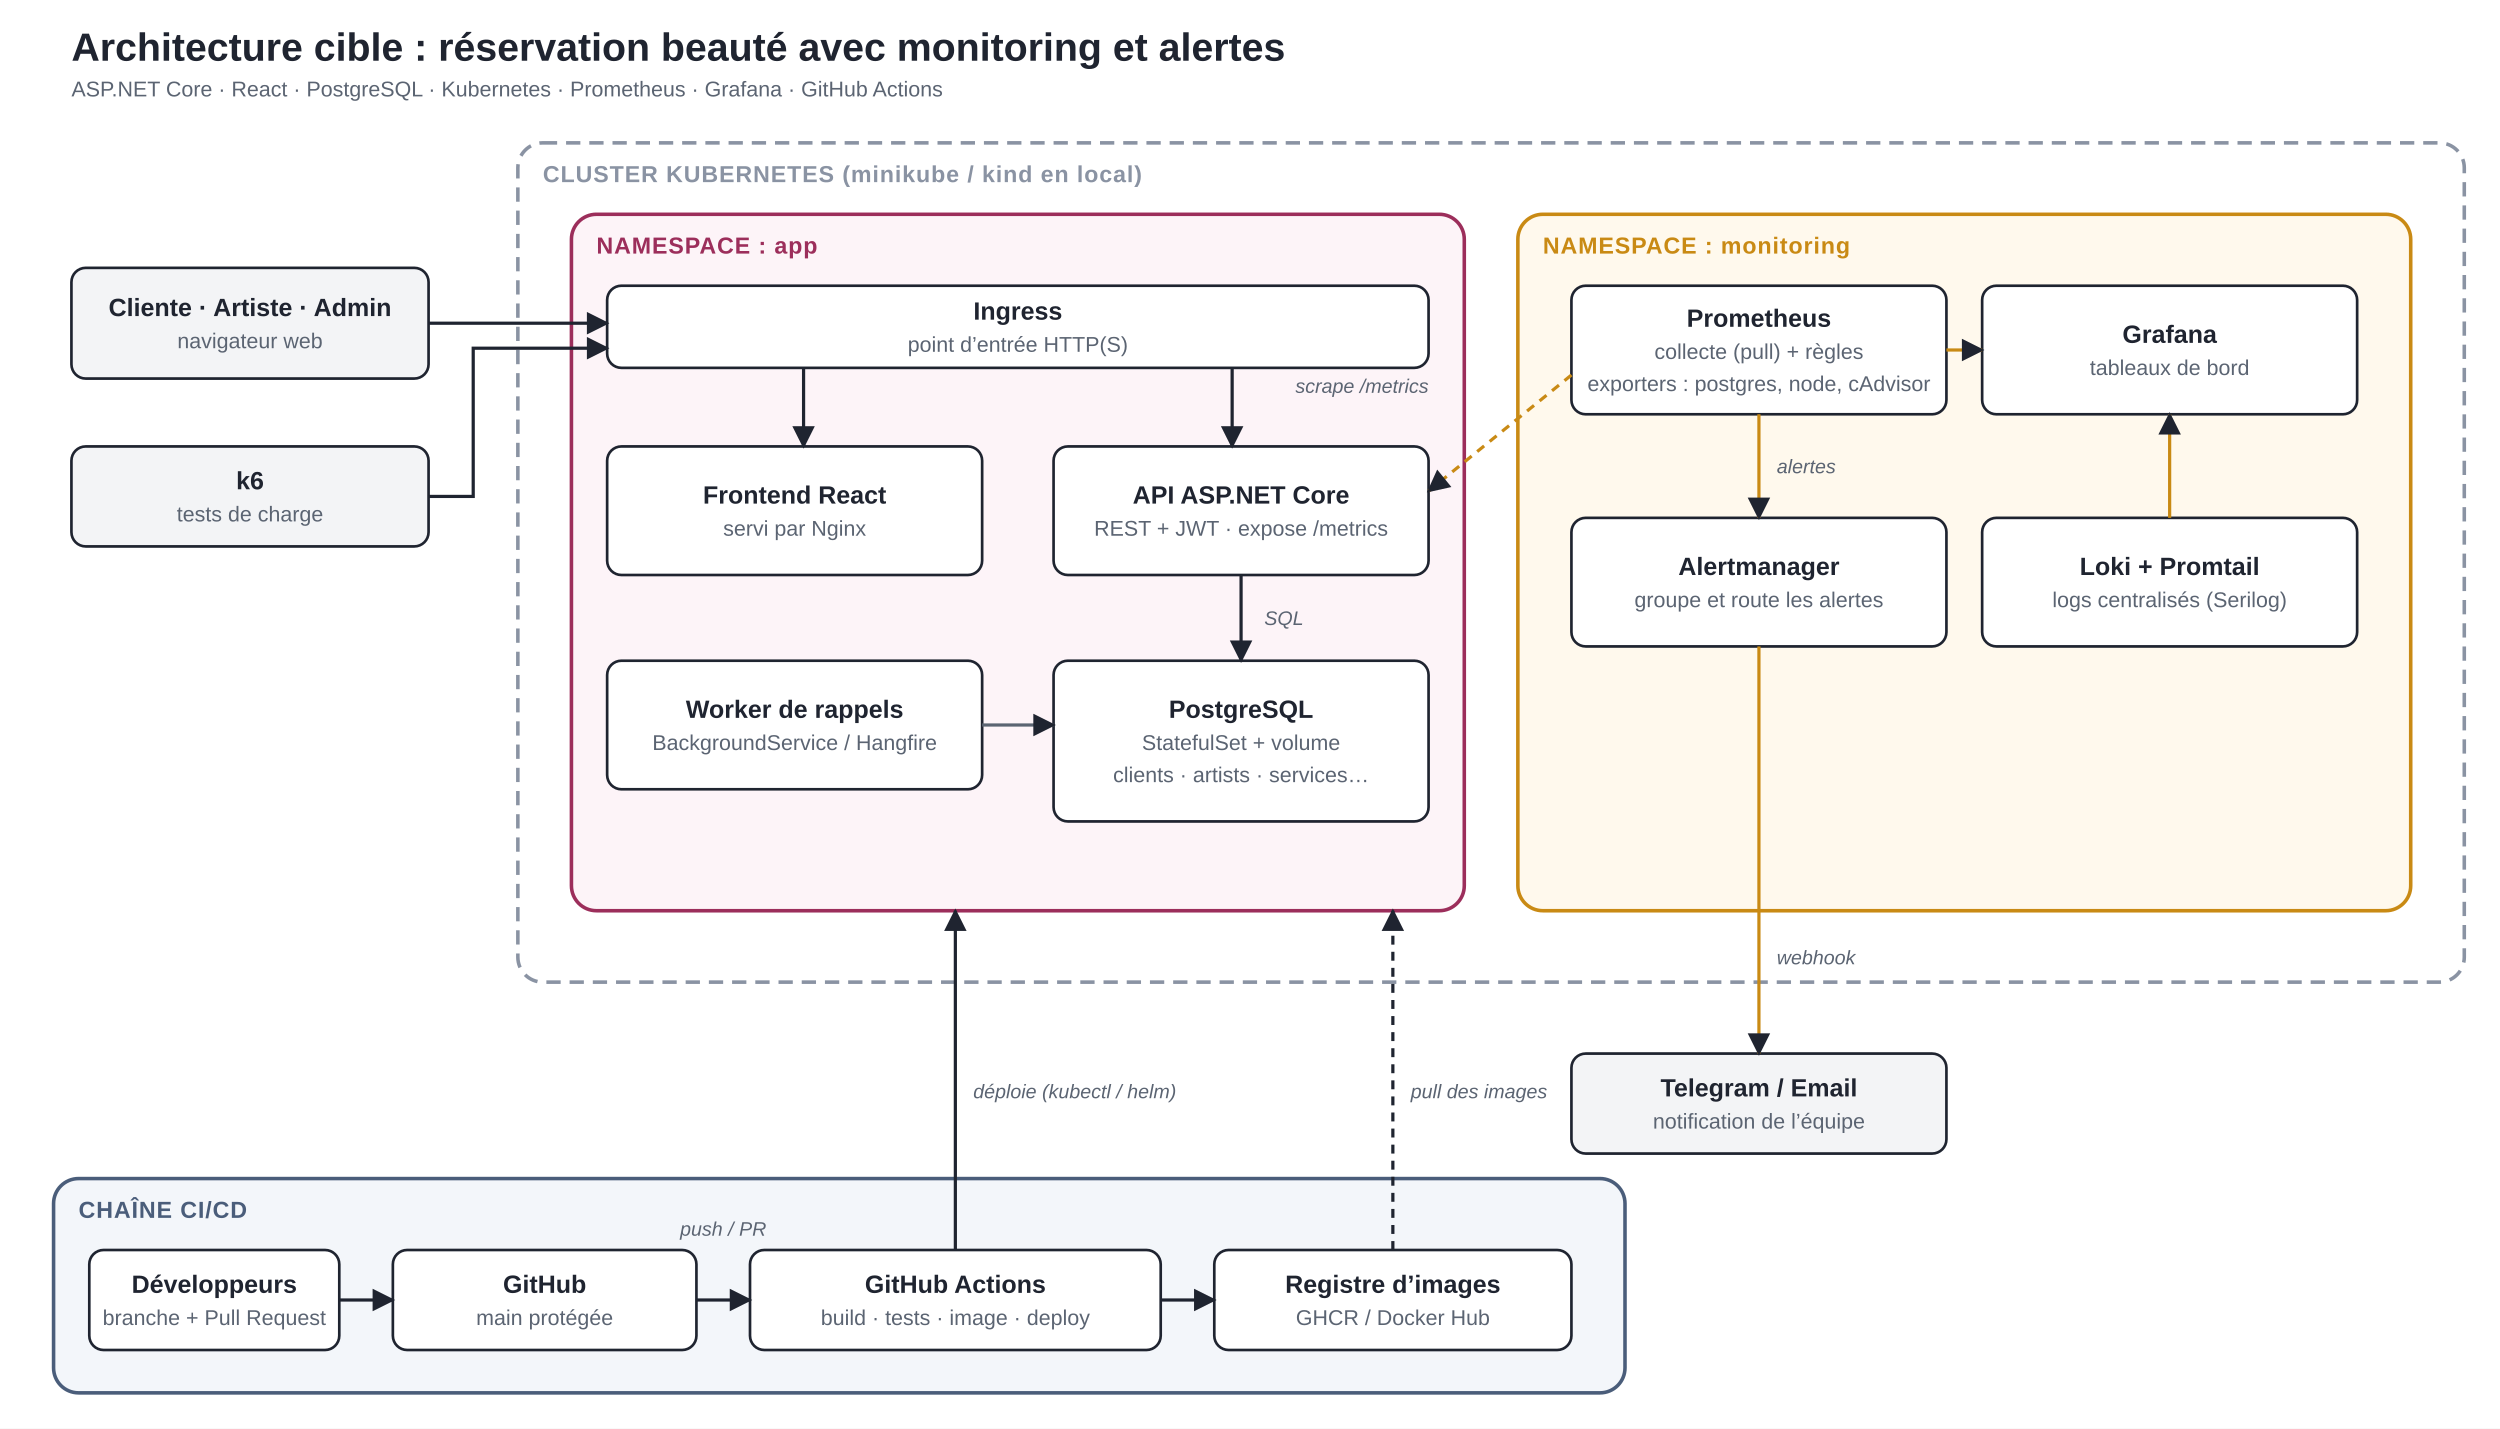
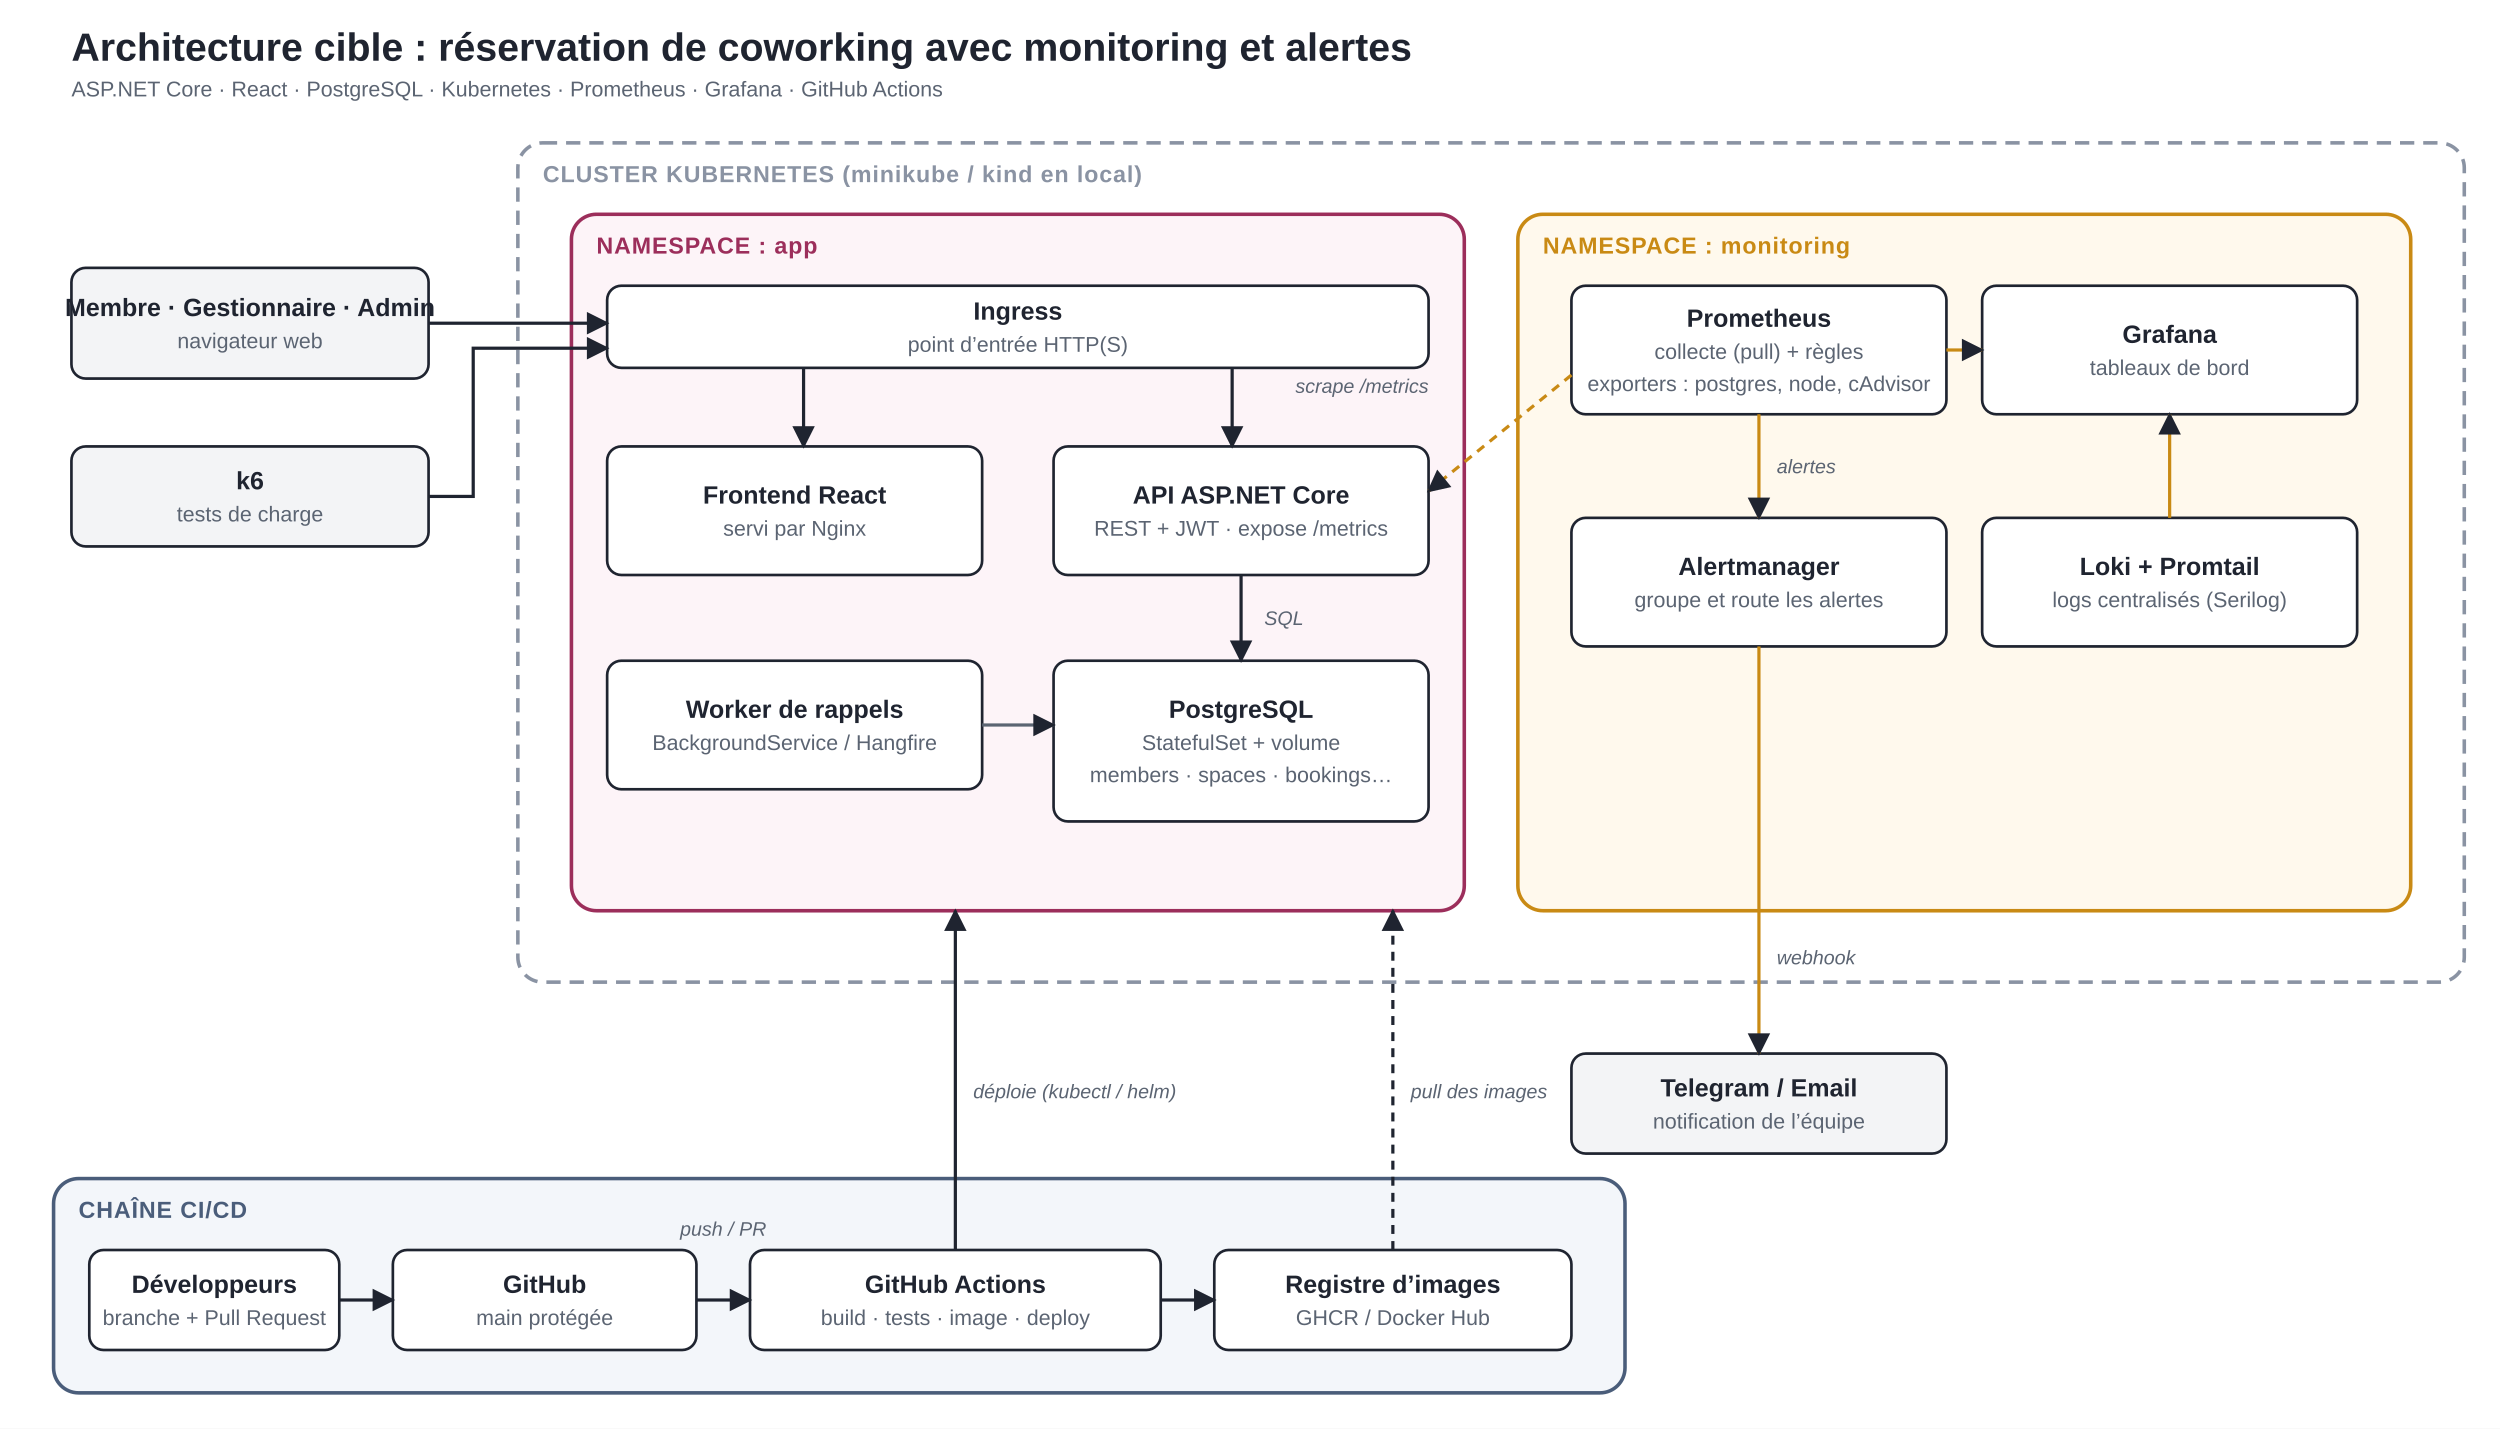
<svg xmlns="http://www.w3.org/2000/svg" viewBox="0 0 1400 800" width="1400" height="800" font-family="Segoe UI, Arial, sans-serif">
  <defs>
    <marker id="a" viewBox="0 0 10 10" refX="9" refY="5" markerWidth="7" markerHeight="7" orient="auto-start-reverse">
      <path d="M0,0 L10,5 L0,10 z" fill="#1f2430" />
    </marker>
  </defs>
  <rect width="1400" height="800" fill="#ffffff" />
-   <text x="40" y="34" font-size="22" font-weight="700" fill="#1f2430">Architecture cible : réservation beauté avec monitoring et alertes</text>
+   <text x="40" y="34" font-size="22" font-weight="700" fill="#1f2430">Architecture cible : réservation de coworking avec monitoring et alertes</text>
  <text x="40" y="54" font-size="12" fill="#5b6472">ASP.NET Core · React · PostgreSQL · Kubernetes · Prometheus · Grafana · GitHub Actions</text>
  <g transform="translate(0,60)">
    <rect x="290" y="20" width="1090" height="470" rx="14" fill="#ffffff" fill-opacity="0.55" stroke="#8a93a3" stroke-width="2" stroke-dasharray="8 5" />
    <text x="304" y="42" font-size="13" font-weight="700" fill="#8a93a3" letter-spacing="0.5">CLUSTER KUBERNETES  (minikube / kind en local)</text>
    <rect x="320" y="60" width="500" height="390" rx="14" fill="#fbeaf1" fill-opacity="0.55" stroke="#9c2e5b" stroke-width="2" />
    <text x="334" y="82" font-size="13" font-weight="700" fill="#9c2e5b" letter-spacing="0.5">NAMESPACE : app</text>
    <rect x="850" y="60" width="500" height="390" rx="14" fill="#fff4de" fill-opacity="0.55" stroke="#c98a14" stroke-width="2" />
    <text x="864" y="82" font-size="13" font-weight="700" fill="#c98a14" letter-spacing="0.5">NAMESPACE : monitoring</text>
    <rect x="40" y="90" width="200" height="62" rx="8" fill="#f3f4f6" stroke="#1f2430" stroke-width="1.5" />
-     <text x="140" y="117" text-anchor="middle" font-size="14" font-weight="700" fill="#1f2430">Cliente · Artiste · Admin</text>
+     <text x="140" y="117" text-anchor="middle" font-size="14" font-weight="700" fill="#1f2430">Membre · Gestionnaire · Admin</text>
    <text x="140" y="135" text-anchor="middle" font-size="12" font-weight="400" fill="#5b6472">navigateur web</text>
    <rect x="40" y="190" width="200" height="56" rx="8" fill="#f3f4f6" stroke="#1f2430" stroke-width="1.5" />
    <text x="140" y="214" text-anchor="middle" font-size="14" font-weight="700" fill="#1f2430">k6</text>
    <text x="140" y="232" text-anchor="middle" font-size="12" font-weight="400" fill="#5b6472">tests de charge</text>
    <rect x="340" y="100" width="460" height="46" rx="8" fill="#ffffff" stroke="#1f2430" stroke-width="1.5" />
    <text x="570" y="119" text-anchor="middle" font-size="14" font-weight="700" fill="#1f2430">Ingress</text>
    <text x="570" y="137" text-anchor="middle" font-size="12" font-weight="400" fill="#5b6472">point d’entrée HTTP(S)</text>
    <rect x="340" y="190" width="210" height="72" rx="8" fill="#ffffff" stroke="#1f2430" stroke-width="1.5" />
    <text x="445" y="222" text-anchor="middle" font-size="14" font-weight="700" fill="#1f2430">Frontend React</text>
    <text x="445" y="240" text-anchor="middle" font-size="12" font-weight="400" fill="#5b6472">servi par Nginx</text>
    <rect x="590" y="190" width="210" height="72" rx="8" fill="#ffffff" stroke="#1f2430" stroke-width="1.5" />
    <text x="695" y="222" text-anchor="middle" font-size="14" font-weight="700" fill="#1f2430">API ASP.NET Core</text>
    <text x="695" y="240" text-anchor="middle" font-size="12" font-weight="400" fill="#5b6472">REST + JWT · expose /metrics</text>
    <rect x="340" y="310" width="210" height="72" rx="8" fill="#ffffff" stroke="#1f2430" stroke-width="1.5" />
    <text x="445" y="342" text-anchor="middle" font-size="14" font-weight="700" fill="#1f2430">Worker de rappels</text>
    <text x="445" y="360" text-anchor="middle" font-size="12" font-weight="400" fill="#5b6472">BackgroundService / Hangfire</text>
    <rect x="590" y="310" width="210" height="90" rx="8" fill="#ffffff" stroke="#1f2430" stroke-width="1.5" />
    <text x="695" y="342" text-anchor="middle" font-size="14" font-weight="700" fill="#1f2430">PostgreSQL</text>
    <text x="695" y="360" text-anchor="middle" font-size="12" font-weight="400" fill="#5b6472">StatefulSet + volume</text>
-     <text x="695" y="378" text-anchor="middle" font-size="12" font-weight="400" fill="#5b6472">clients · artists · services…</text>
+     <text x="695" y="378" text-anchor="middle" font-size="12" font-weight="400" fill="#5b6472">members · spaces · bookings…</text>
    <rect x="880" y="100" width="210" height="72" rx="8" fill="#ffffff" stroke="#1f2430" stroke-width="1.5" />
    <text x="985" y="123" text-anchor="middle" font-size="14" font-weight="700" fill="#1f2430">Prometheus</text>
    <text x="985" y="141" text-anchor="middle" font-size="12" font-weight="400" fill="#5b6472">collecte (pull) + règles</text>
    <text x="985" y="159" text-anchor="middle" font-size="12" font-weight="400" fill="#5b6472">exporters : postgres, node, cAdvisor</text>
    <rect x="1110" y="100" width="210" height="72" rx="8" fill="#ffffff" stroke="#1f2430" stroke-width="1.5" />
    <text x="1215" y="132" text-anchor="middle" font-size="14" font-weight="700" fill="#1f2430">Grafana</text>
    <text x="1215" y="150" text-anchor="middle" font-size="12" font-weight="400" fill="#5b6472">tableaux de bord</text>
    <rect x="880" y="230" width="210" height="72" rx="8" fill="#ffffff" stroke="#1f2430" stroke-width="1.5" />
    <text x="985" y="262" text-anchor="middle" font-size="14" font-weight="700" fill="#1f2430">Alertmanager</text>
    <text x="985" y="280" text-anchor="middle" font-size="12" font-weight="400" fill="#5b6472">groupe et route les alertes</text>
    <rect x="1110" y="230" width="210" height="72" rx="8" fill="#ffffff" stroke="#1f2430" stroke-width="1.5" />
    <text x="1215" y="262" text-anchor="middle" font-size="14" font-weight="700" fill="#1f2430">Loki + Promtail</text>
    <text x="1215" y="280" text-anchor="middle" font-size="12" font-weight="400" fill="#5b6472">logs centralisés (Serilog)</text>
    <rect x="880" y="530" width="210" height="56" rx="8" fill="#f3f4f6" stroke="#1f2430" stroke-width="1.5" />
    <text x="985" y="554" text-anchor="middle" font-size="14" font-weight="700" fill="#1f2430">Telegram / Email</text>
    <text x="985" y="572" text-anchor="middle" font-size="12" font-weight="400" fill="#5b6472">notification de l’équipe</text>
    <rect x="30" y="600" width="880" height="120" rx="14" fill="#e9eef5" fill-opacity="0.55" stroke="#4a5d7a" stroke-width="2" />
    <text x="44" y="622" font-size="13" font-weight="700" fill="#4a5d7a" letter-spacing="0.5">CHAÎNE CI/CD</text>
    <rect x="50" y="640" width="140" height="56" rx="8" fill="#ffffff" stroke="#1f2430" stroke-width="1.5" />
    <text x="120" y="664" text-anchor="middle" font-size="14" font-weight="700" fill="#1f2430">Développeurs</text>
    <text x="120" y="682" text-anchor="middle" font-size="12" font-weight="400" fill="#5b6472">branche + Pull Request</text>
    <rect x="220" y="640" width="170" height="56" rx="8" fill="#ffffff" stroke="#1f2430" stroke-width="1.5" />
    <text x="305" y="664" text-anchor="middle" font-size="14" font-weight="700" fill="#1f2430">GitHub</text>
    <text x="305" y="682" text-anchor="middle" font-size="12" font-weight="400" fill="#5b6472">main protégée</text>
    <rect x="420" y="640" width="230" height="56" rx="8" fill="#ffffff" stroke="#1f2430" stroke-width="1.5" />
    <text x="535" y="664" text-anchor="middle" font-size="14" font-weight="700" fill="#1f2430">GitHub Actions</text>
    <text x="535" y="682" text-anchor="middle" font-size="12" font-weight="400" fill="#5b6472">build · tests · image · deploy</text>
    <rect x="680" y="640" width="200" height="56" rx="8" fill="#ffffff" stroke="#1f2430" stroke-width="1.5" />
    <text x="780" y="664" text-anchor="middle" font-size="14" font-weight="700" fill="#1f2430">Registre d’images</text>
    <text x="780" y="682" text-anchor="middle" font-size="12" font-weight="400" fill="#5b6472">GHCR / Docker Hub</text>
    <path d="M240,121 H340" fill="none" stroke="#1f2430" stroke-width="1.8" marker-end="url(#a)" />
    <path d="M240,218 H265 V135 H340" fill="none" stroke="#1f2430" stroke-width="1.8" marker-end="url(#a)" />
    <path d="M450,146 V190" fill="none" stroke="#1f2430" stroke-width="1.8" marker-end="url(#a)" />
    <path d="M690,146 V190" fill="none" stroke="#1f2430" stroke-width="1.8" marker-end="url(#a)" />
    <path d="M695,262 V310" fill="none" stroke="#1f2430" stroke-width="1.8" marker-end="url(#a)" />
    <text x="708" y="290" font-size="11" fill="#5b6472" text-anchor="start" font-style="italic">SQL</text>
    <path d="M550,346 H590" fill="none" stroke="#5b6472" stroke-width="1.8" marker-end="url(#a)" />
    <path d="M880,150 L800,215" fill="none" stroke="#c98a14" stroke-width="1.8" stroke-dasharray="5 4" marker-end="url(#a)" />
    <text x="800" y="160" font-size="11" fill="#5b6472" text-anchor="end" font-style="italic">scrape /metrics</text>
    <path d="M1090,136 H1110" fill="none" stroke="#c98a14" stroke-width="1.8" marker-end="url(#a)" />
    <path d="M985,172 V230" fill="none" stroke="#c98a14" stroke-width="1.8" marker-end="url(#a)" />
    <text x="995" y="205" font-size="11" fill="#5b6472" text-anchor="start" font-style="italic">alertes</text>
    <path d="M1215,230 V172" fill="none" stroke="#c98a14" stroke-width="1.8" marker-end="url(#a)" />
    <path d="M985,302 V530" fill="none" stroke="#c98a14" stroke-width="1.8" marker-end="url(#a)" />
    <text x="995" y="480" font-size="11" fill="#5b6472" text-anchor="start" font-style="italic">webhook</text>
    <path d="M190,668 H220" fill="none" stroke="#1f2430" stroke-width="1.8" marker-end="url(#a)" />
    <path d="M390,668 H420" fill="none" stroke="#1f2430" stroke-width="1.8" marker-end="url(#a)" />
    <text x="405" y="632" font-size="11" fill="#5b6472" text-anchor="middle" font-style="italic">push / PR</text>
    <path d="M650,668 H680" fill="none" stroke="#1f2430" stroke-width="1.8" marker-end="url(#a)" />
    <path d="M535,640 V450" fill="none" stroke="#1f2430" stroke-width="1.8" marker-end="url(#a)" />
    <text x="545" y="555" font-size="11" fill="#5b6472" text-anchor="start" font-style="italic">déploie (kubectl / helm)</text>
    <path d="M780,640 V450" fill="none" stroke="#1f2430" stroke-width="1.8" stroke-dasharray="5 4" marker-end="url(#a)" />
    <text x="790" y="555" font-size="11" fill="#5b6472" text-anchor="start" font-style="italic">pull des images</text>
  </g>
</svg>
